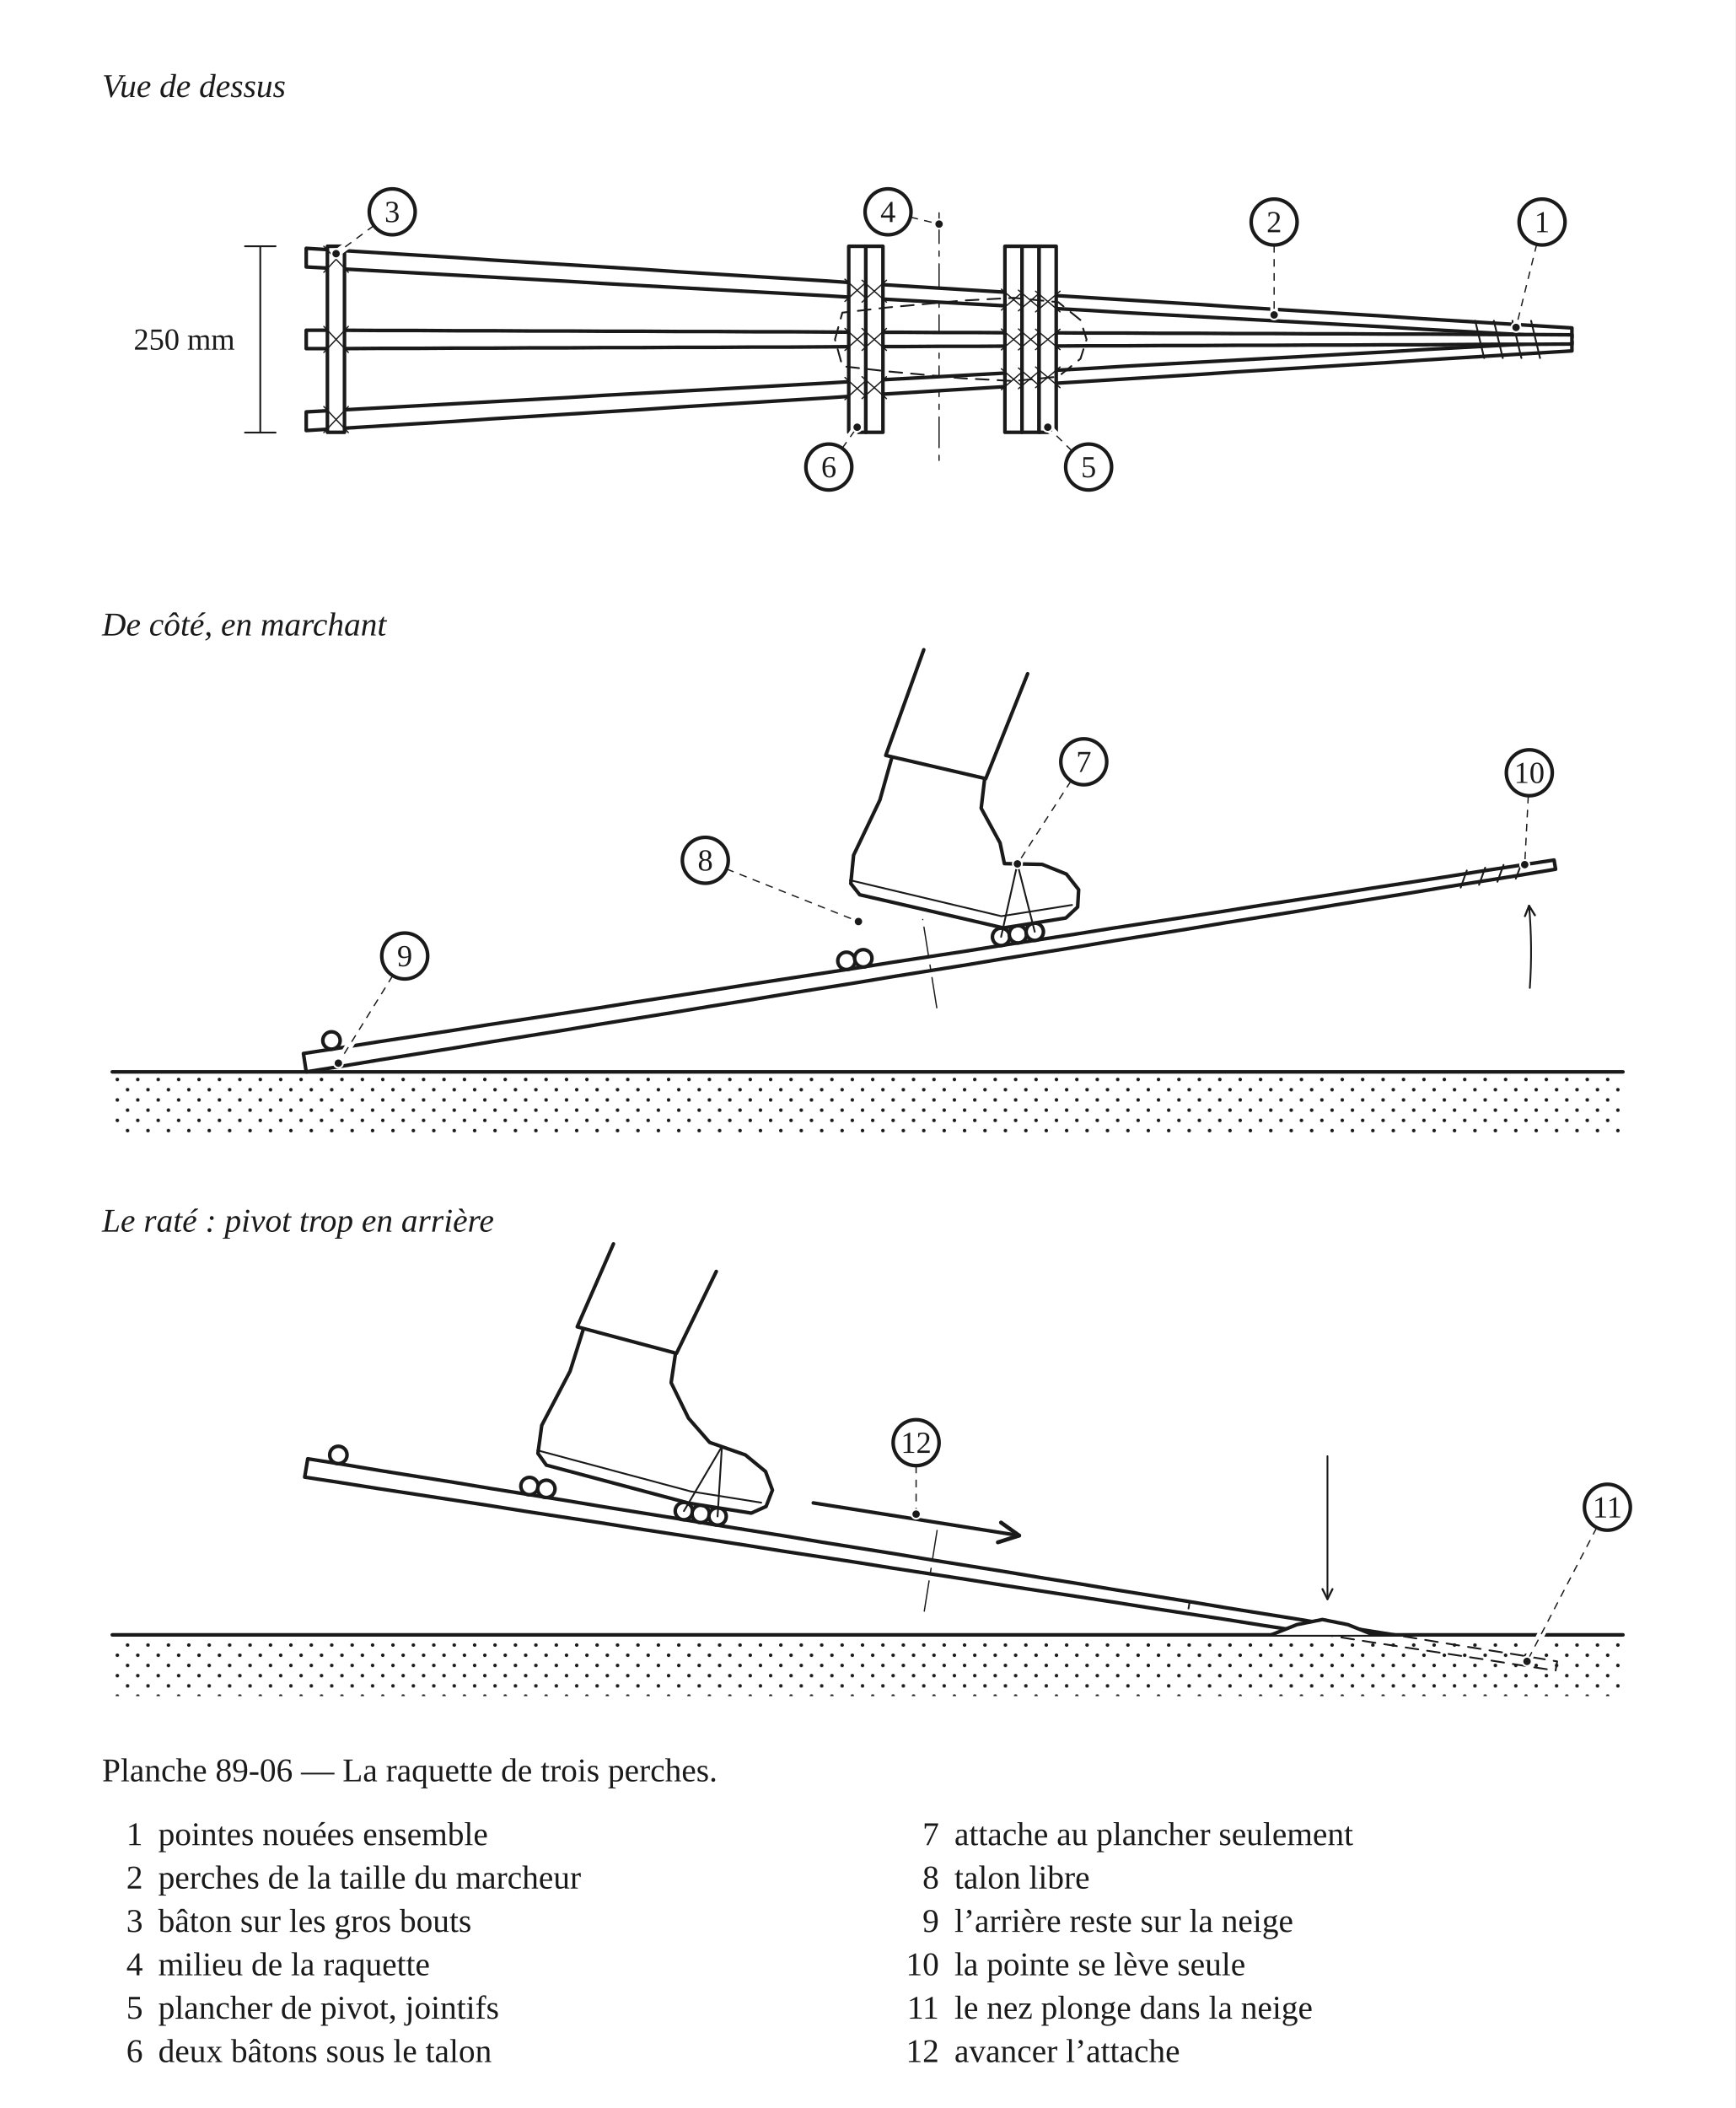
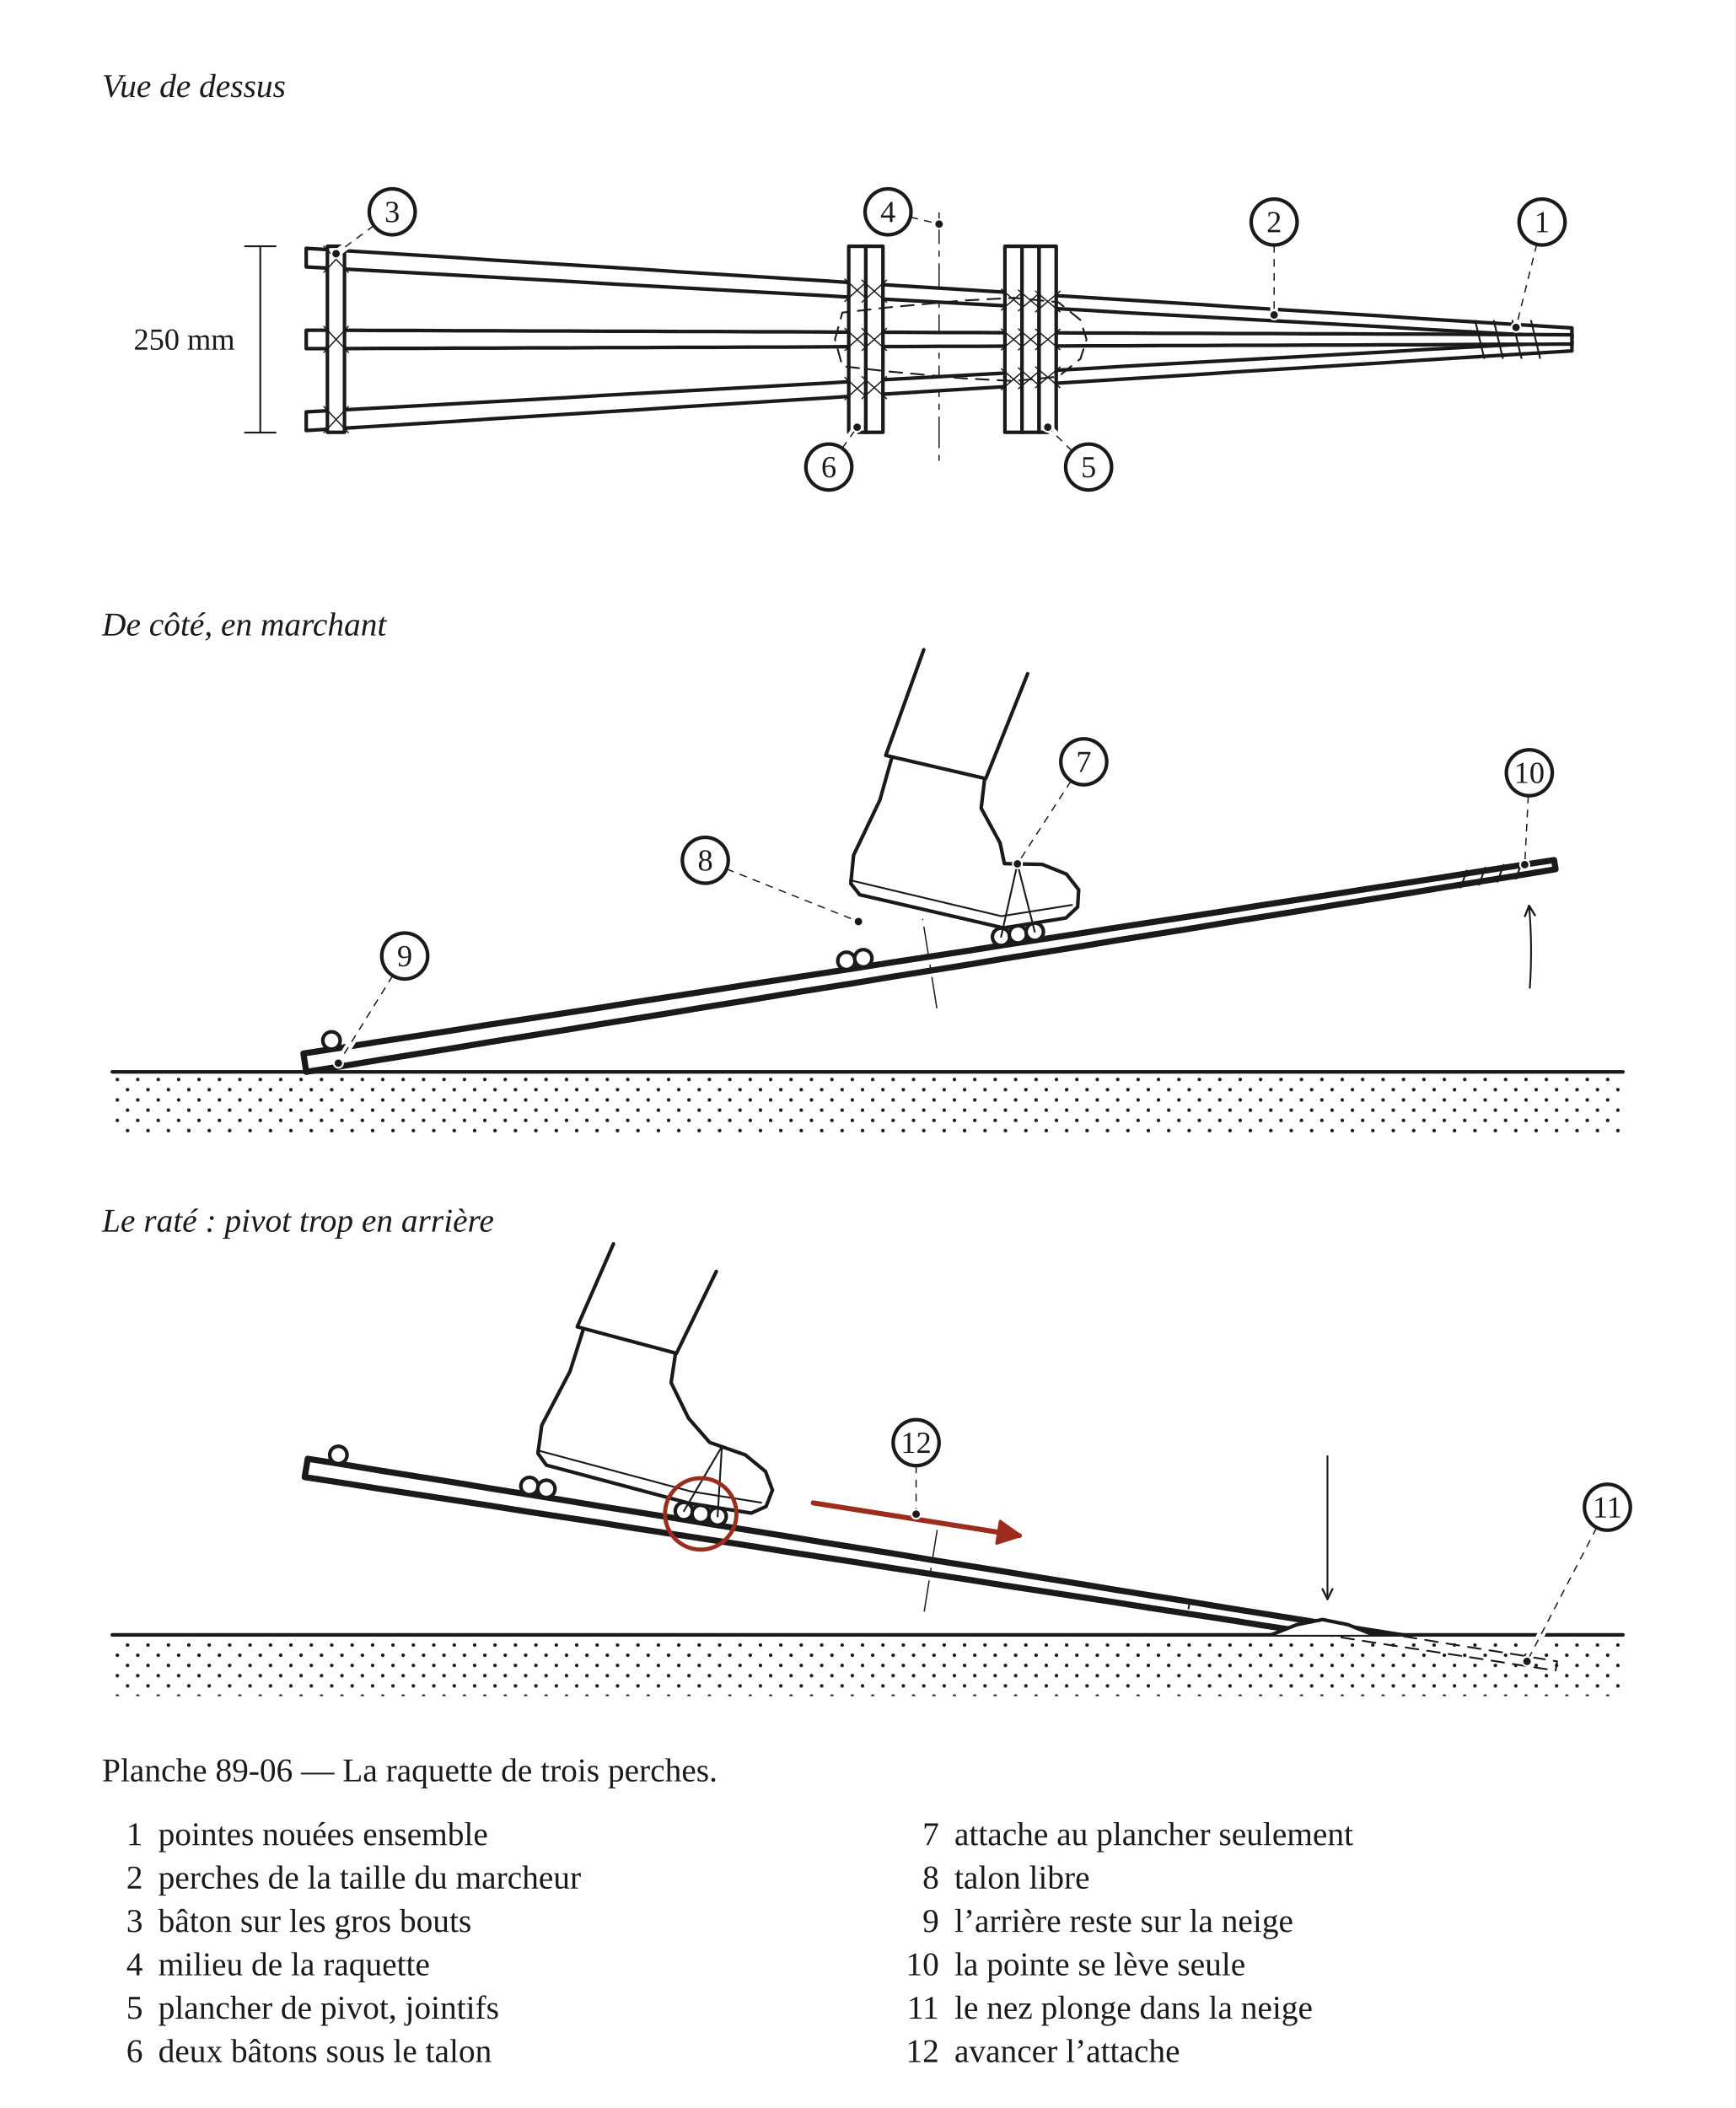
<svg xmlns="http://www.w3.org/2000/svg" width="680" height="826" viewBox="0 0 680 826" role="img">
  <defs>
    <pattern id="h-neige" width="8" height="8" patternUnits="userSpaceOnUse">
      <circle cx="2" cy="2" r="0.7" fill="#1A1A1A" stroke="none" />
      <circle cx="6" cy="6" r="0.7" fill="#1A1A1A" stroke="none" />
    </pattern>
    <marker id="fl" viewBox="0 0 10 10" refX="9" refY="5" markerWidth="7" markerHeight="7" orient="auto-start-reverse">
      <path d="M1 1 L9 5 L1 9" fill="none" stroke="#1A1A1A" stroke-width="1.6" stroke-linecap="round" stroke-linejoin="round" />
+     </marker>
+     <marker id="fl-r" viewBox="0 0 10 10" refX="8.5" refY="5" markerWidth="5.5" markerHeight="5.5" orient="auto-start-reverse">
+       <path d="M1 1 L9 5 L1 9 Z" fill="#9B2C1E" stroke="#9B2C1E" stroke-width="1" stroke-linejoin="round" />
    </marker>
  </defs>
  <rect x="0" y="0" width="680" height="826" fill="#FFFFFF" />
  <text x="40" y="38" font-family="Georgia, 'Times New Roman', serif" font-size="13" font-style="italic" fill="#1A1A1A">Vue de dessus</text>
  <g transform="translate(40 46)" data-vue="plan">
    <line x1="328" y1="37.4" x2="328" y2="136.6" fill="none" stroke="#1A1A1A" stroke-width="0.5" stroke-linejoin="round" stroke-linecap="round" stroke-dasharray="12 3 2 3" />
    <path d="M80 51.3 L94.6 52.2 L109.2 53.1 L123.8 54 L138.4 54.9 L152.9 55.9 L167.5 56.8 L182.1 57.7 L196.7 58.6 L211.3 59.5 L225.9 60.5 L240.5 61.4 L255.1 62.3 L269.6 63.2 L284.2 64.1 L298.8 65.1 L313.4 66 L328 66.9 L342.6 67.8 L357.2 68.7 L371.8 69.7 L386.4 70.6 L400.9 71.5 L415.5 72.4 L430.1 73.3 L444.7 74.3 L459.3 75.2 L473.9 76.1 L488.5 77 L503.1 77.9 L517.6 78.9 L532.2 79.8 L546.8 80.7 L561.4 81.6 L576 82.5 L576 86.2 L561.4 85.4 L546.8 84.6 L532.2 83.8 L517.6 83 L503.1 82.1 L488.5 81.3 L473.9 80.5 L459.3 79.7 L444.7 78.9 L430.1 78.1 L415.5 77.3 L400.9 76.5 L386.4 75.6 L371.8 74.8 L357.2 74 L342.6 73.2 L328 72.4 L313.4 71.6 L298.8 70.8 L284.2 69.9 L269.6 69.1 L255.1 68.3 L240.5 67.5 L225.9 66.7 L211.3 65.9 L196.7 65.1 L182.1 64.2 L167.5 63.4 L152.9 62.6 L138.4 61.8 L123.8 61 L109.2 60.2 L94.6 59.4 L80 58.6 Z" fill="#FFFFFF" stroke="none" />
    <path d="M80 51.3 L94.6 52.2 L109.2 53.1 L123.8 54 L138.4 54.9 L152.9 55.9 L167.5 56.8 L182.1 57.7 L196.7 58.6 L211.3 59.5 L225.9 60.5 L240.5 61.4 L255.1 62.3 L269.6 63.2 L284.2 64.1 L298.8 65.1 L313.4 66 L328 66.9 L342.6 67.8 L357.2 68.7 L371.8 69.7 L386.4 70.6 L400.9 71.5 L415.5 72.4 L430.1 73.3 L444.7 74.3 L459.3 75.2 L473.9 76.1 L488.5 77 L503.1 77.9 L517.6 78.9 L532.2 79.8 L546.8 80.7 L561.4 81.6 L576 82.5 L576 86.2 L561.4 85.4 L546.8 84.6 L532.2 83.8 L517.6 83 L503.1 82.1 L488.5 81.3 L473.9 80.5 L459.3 79.7 L444.7 78.9 L430.1 78.1 L415.5 77.3 L400.9 76.5 L386.4 75.6 L371.8 74.8 L357.2 74 L342.6 73.2 L328 72.4 L313.4 71.6 L298.8 70.8 L284.2 69.9 L269.6 69.1 L255.1 68.3 L240.5 67.5 L225.9 66.7 L211.3 65.9 L196.7 65.1 L182.1 64.2 L167.5 63.4 L152.9 62.6 L138.4 61.8 L123.8 61 L109.2 60.2 L94.6 59.4 L80 58.6 Z" fill="none" stroke="#1A1A1A" stroke-width="1.4" stroke-linejoin="round" stroke-linecap="round" />
    <path d="M80 115.4 L94.6 114.6 L109.2 113.8 L123.8 113 L138.4 112.2 L152.9 111.4 L167.5 110.6 L182.1 109.8 L196.7 108.9 L211.3 108.1 L225.9 107.3 L240.5 106.5 L255.1 105.7 L269.6 104.9 L284.2 104.1 L298.8 103.2 L313.4 102.4 L328 101.6 L342.6 100.8 L357.2 100 L371.8 99.2 L386.4 98.4 L400.9 97.5 L415.5 96.7 L430.1 95.9 L444.7 95.1 L459.3 94.3 L473.9 93.5 L488.5 92.7 L503.1 91.9 L517.6 91 L532.2 90.2 L546.8 89.4 L561.4 88.6 L576 87.8 L576 91.5 L561.4 92.4 L546.8 93.3 L532.2 94.2 L517.6 95.1 L503.1 96.1 L488.5 97 L473.9 97.9 L459.3 98.8 L444.7 99.7 L430.1 100.7 L415.5 101.6 L400.9 102.5 L386.4 103.4 L371.8 104.3 L357.2 105.3 L342.6 106.2 L328 107.1 L313.4 108 L298.8 108.9 L284.2 109.9 L269.6 110.8 L255.1 111.7 L240.5 112.6 L225.9 113.5 L211.3 114.5 L196.7 115.4 L182.1 116.3 L167.5 117.2 L152.9 118.1 L138.4 119.1 L123.8 120 L109.2 120.9 L94.6 121.8 L80 122.7 Z" fill="#FFFFFF" stroke="none" />
    <path d="M80 115.4 L94.6 114.6 L109.2 113.8 L123.8 113 L138.4 112.2 L152.9 111.4 L167.5 110.6 L182.1 109.8 L196.7 108.9 L211.3 108.1 L225.9 107.3 L240.5 106.5 L255.1 105.7 L269.6 104.9 L284.2 104.1 L298.8 103.2 L313.4 102.4 L328 101.6 L342.6 100.8 L357.2 100 L371.8 99.2 L386.4 98.4 L400.9 97.5 L415.5 96.7 L430.1 95.9 L444.7 95.1 L459.3 94.3 L473.9 93.5 L488.5 92.7 L503.1 91.9 L517.6 91 L532.2 90.2 L546.8 89.4 L561.4 88.6 L576 87.8 L576 91.5 L561.4 92.4 L546.8 93.3 L532.2 94.2 L517.6 95.1 L503.1 96.1 L488.5 97 L473.9 97.9 L459.3 98.8 L444.7 99.7 L430.1 100.7 L415.5 101.6 L400.9 102.5 L386.4 103.4 L371.8 104.3 L357.2 105.3 L342.6 106.2 L328 107.1 L313.4 108 L298.8 108.9 L284.2 109.9 L269.6 110.8 L255.1 111.7 L240.5 112.6 L225.9 113.5 L211.3 114.5 L196.7 115.4 L182.1 116.3 L167.5 117.2 L152.9 118.1 L138.4 119.1 L123.8 120 L109.2 120.9 L94.6 121.8 L80 122.7 Z" fill="none" stroke="#1A1A1A" stroke-width="1.4" stroke-linejoin="round" stroke-linecap="round" />
    <path d="M80 83.4 L94.6 83.4 L109.2 83.5 L123.8 83.5 L138.4 83.6 L152.9 83.6 L167.5 83.7 L182.1 83.7 L196.7 83.8 L211.3 83.8 L225.9 83.9 L240.5 83.9 L255.1 84 L269.6 84 L284.2 84.1 L298.8 84.2 L313.4 84.2 L328 84.3 L342.6 84.3 L357.2 84.4 L371.8 84.4 L386.4 84.5 L400.9 84.5 L415.5 84.6 L430.1 84.6 L444.7 84.7 L459.3 84.7 L473.9 84.8 L488.5 84.8 L503.1 84.9 L517.6 84.9 L532.2 85 L546.8 85.1 L561.4 85.1 L576 85.2 L576 88.8 L561.4 88.9 L546.8 88.9 L532.2 89 L517.6 89.1 L503.1 89.1 L488.5 89.2 L473.9 89.2 L459.3 89.3 L444.7 89.3 L430.1 89.4 L415.5 89.4 L400.9 89.5 L386.4 89.5 L371.8 89.6 L357.2 89.6 L342.6 89.7 L328 89.7 L313.4 89.8 L298.8 89.8 L284.2 89.9 L269.6 90 L255.1 90 L240.5 90.1 L225.9 90.1 L211.3 90.2 L196.7 90.2 L182.1 90.3 L167.5 90.3 L152.9 90.4 L138.4 90.4 L123.8 90.5 L109.2 90.5 L94.6 90.6 L80 90.6 Z" fill="#FFFFFF" stroke="none" />
    <path d="M80 83.4 L94.6 83.4 L109.2 83.5 L123.8 83.5 L138.4 83.6 L152.9 83.6 L167.5 83.7 L182.1 83.7 L196.7 83.8 L211.3 83.8 L225.9 83.9 L240.5 83.9 L255.1 84 L269.6 84 L284.2 84.1 L298.8 84.2 L313.4 84.2 L328 84.3 L342.6 84.3 L357.2 84.4 L371.8 84.4 L386.4 84.5 L400.9 84.5 L415.5 84.6 L430.1 84.6 L444.7 84.7 L459.3 84.7 L473.9 84.8 L488.5 84.8 L503.1 84.9 L517.6 84.9 L532.2 85 L546.8 85.1 L561.4 85.1 L576 85.2 L576 88.8 L561.4 88.9 L546.8 88.9 L532.2 89 L517.6 89.1 L503.1 89.1 L488.5 89.2 L473.9 89.2 L459.3 89.3 L444.7 89.3 L430.1 89.4 L415.5 89.4 L400.9 89.5 L386.4 89.5 L371.8 89.6 L357.2 89.6 L342.6 89.7 L328 89.7 L313.4 89.8 L298.8 89.8 L284.2 89.9 L269.6 90 L255.1 90 L240.5 90.1 L225.9 90.1 L211.3 90.2 L196.7 90.2 L182.1 90.3 L167.5 90.3 L152.9 90.4 L138.4 90.4 L123.8 90.5 L109.2 90.5 L94.6 90.6 L80 90.6 Z" fill="none" stroke="#1A1A1A" stroke-width="1.4" stroke-linejoin="round" stroke-linecap="round" />
    <line x1="538.1" y1="79.7" x2="541.6" y2="94.3" fill="none" stroke="#1A1A1A" stroke-width="0.7" stroke-linejoin="round" stroke-linecap="round" />
    <line x1="545.4" y1="79.7" x2="548.9" y2="94.3" fill="none" stroke="#1A1A1A" stroke-width="0.7" stroke-linejoin="round" stroke-linecap="round" />
    <line x1="552.7" y1="79.7" x2="556.2" y2="94.3" fill="none" stroke="#1A1A1A" stroke-width="0.7" stroke-linejoin="round" stroke-linecap="round" />
    <line x1="560" y1="79.7" x2="563.5" y2="94.3" fill="none" stroke="#1A1A1A" stroke-width="0.7" stroke-linejoin="round" stroke-linecap="round" />
    <rect x="88.3" y="50.5" width="6.7" height="72.9" fill="#FFFFFF" stroke="none" />
    <rect x="88.3" y="50.5" width="6.7" height="72.9" fill="none" stroke="#1A1A1A" stroke-width="1.4" stroke-linejoin="round" stroke-linecap="round" />
    <path d="M86.9 50.5 L96.5 60.7" fill="none" stroke="#1A1A1A" stroke-width="0.5" stroke-linejoin="round" stroke-linecap="round" />
    <path d="M96.5 50.5 L86.9 60.7" fill="none" stroke="#1A1A1A" stroke-width="0.5" stroke-linejoin="round" stroke-linecap="round" />
    <path d="M86.9 81.9 L96.5 92.1" fill="none" stroke="#1A1A1A" stroke-width="0.5" stroke-linejoin="round" stroke-linecap="round" />
    <path d="M96.5 81.9 L86.9 92.1" fill="none" stroke="#1A1A1A" stroke-width="0.5" stroke-linejoin="round" stroke-linecap="round" />
    <path d="M86.9 113.3 L96.5 123.5" fill="none" stroke="#1A1A1A" stroke-width="0.5" stroke-linejoin="round" stroke-linecap="round" />
    <path d="M96.5 113.3 L86.9 123.5" fill="none" stroke="#1A1A1A" stroke-width="0.5" stroke-linejoin="round" stroke-linecap="round" />
    <rect x="292.6" y="50.5" width="6.7" height="72.9" fill="#FFFFFF" stroke="none" />
    <rect x="292.6" y="50.5" width="6.7" height="72.9" fill="none" stroke="#1A1A1A" stroke-width="1.4" stroke-linejoin="round" stroke-linecap="round" />
    <path d="M291.1 63.4 L300.7 72.1" fill="none" stroke="#1A1A1A" stroke-width="0.5" stroke-linejoin="round" stroke-linecap="round" />
    <path d="M300.7 63.4 L291.1 72.1" fill="none" stroke="#1A1A1A" stroke-width="0.5" stroke-linejoin="round" stroke-linecap="round" />
    <path d="M291.1 82.7 L300.7 91.3" fill="none" stroke="#1A1A1A" stroke-width="0.5" stroke-linejoin="round" stroke-linecap="round" />
    <path d="M300.7 82.7 L291.1 91.3" fill="none" stroke="#1A1A1A" stroke-width="0.5" stroke-linejoin="round" stroke-linecap="round" />
    <path d="M291.1 101.9 L300.7 110.6" fill="none" stroke="#1A1A1A" stroke-width="0.5" stroke-linejoin="round" stroke-linecap="round" />
    <path d="M300.7 101.9 L291.1 110.6" fill="none" stroke="#1A1A1A" stroke-width="0.5" stroke-linejoin="round" stroke-linecap="round" />
    <rect x="299.3" y="50.5" width="6.7" height="72.9" fill="#FFFFFF" stroke="none" />
    <rect x="299.3" y="50.5" width="6.7" height="72.9" fill="none" stroke="#1A1A1A" stroke-width="1.4" stroke-linejoin="round" stroke-linecap="round" />
    <path d="M297.8 63.8 L307.4 72.4" fill="none" stroke="#1A1A1A" stroke-width="0.5" stroke-linejoin="round" stroke-linecap="round" />
    <path d="M307.4 63.8 L297.8 72.4" fill="none" stroke="#1A1A1A" stroke-width="0.5" stroke-linejoin="round" stroke-linecap="round" />
    <path d="M297.8 82.7 L307.4 91.3" fill="none" stroke="#1A1A1A" stroke-width="0.5" stroke-linejoin="round" stroke-linecap="round" />
    <path d="M307.4 82.7 L297.8 91.3" fill="none" stroke="#1A1A1A" stroke-width="0.5" stroke-linejoin="round" stroke-linecap="round" />
    <path d="M297.8 101.6 L307.4 110.2" fill="none" stroke="#1A1A1A" stroke-width="0.5" stroke-linejoin="round" stroke-linecap="round" />
    <path d="M307.4 101.6 L297.8 110.2" fill="none" stroke="#1A1A1A" stroke-width="0.5" stroke-linejoin="round" stroke-linecap="round" />
    <rect x="353.8" y="50.5" width="6.7" height="72.9" fill="#FFFFFF" stroke="none" />
    <rect x="353.8" y="50.5" width="6.7" height="72.9" fill="none" stroke="#1A1A1A" stroke-width="1.4" stroke-linejoin="round" stroke-linecap="round" />
    <path d="M352.4 67.3 L362 75.5" fill="none" stroke="#1A1A1A" stroke-width="0.5" stroke-linejoin="round" stroke-linecap="round" />
    <path d="M362 67.3 L352.4 75.5" fill="none" stroke="#1A1A1A" stroke-width="0.5" stroke-linejoin="round" stroke-linecap="round" />
    <path d="M352.4 82.9 L362 91.1" fill="none" stroke="#1A1A1A" stroke-width="0.5" stroke-linejoin="round" stroke-linecap="round" />
    <path d="M362 82.9 L352.4 91.1" fill="none" stroke="#1A1A1A" stroke-width="0.5" stroke-linejoin="round" stroke-linecap="round" />
    <path d="M352.4 98.5 L362 106.7" fill="none" stroke="#1A1A1A" stroke-width="0.5" stroke-linejoin="round" stroke-linecap="round" />
    <path d="M362 98.5 L352.4 106.7" fill="none" stroke="#1A1A1A" stroke-width="0.5" stroke-linejoin="round" stroke-linecap="round" />
    <rect x="360.5" y="50.5" width="6.7" height="72.9" fill="#FFFFFF" stroke="none" />
    <rect x="360.5" y="50.5" width="6.7" height="72.9" fill="none" stroke="#1A1A1A" stroke-width="1.4" stroke-linejoin="round" stroke-linecap="round" />
    <path d="M359.1 67.7 L368.7 75.8" fill="none" stroke="#1A1A1A" stroke-width="0.5" stroke-linejoin="round" stroke-linecap="round" />
    <path d="M368.7 67.7 L359.1 75.8" fill="none" stroke="#1A1A1A" stroke-width="0.5" stroke-linejoin="round" stroke-linecap="round" />
    <path d="M359.1 82.9 L368.7 91.1" fill="none" stroke="#1A1A1A" stroke-width="0.5" stroke-linejoin="round" stroke-linecap="round" />
    <path d="M368.7 82.9 L359.1 91.1" fill="none" stroke="#1A1A1A" stroke-width="0.5" stroke-linejoin="round" stroke-linecap="round" />
    <path d="M359.1 98.2 L368.7 106.3" fill="none" stroke="#1A1A1A" stroke-width="0.5" stroke-linejoin="round" stroke-linecap="round" />
    <path d="M368.7 98.2 L359.1 106.3" fill="none" stroke="#1A1A1A" stroke-width="0.5" stroke-linejoin="round" stroke-linecap="round" />
    <rect x="367.2" y="50.5" width="6.7" height="72.9" fill="#FFFFFF" stroke="none" />
    <rect x="367.2" y="50.5" width="6.7" height="72.9" fill="none" stroke="#1A1A1A" stroke-width="1.4" stroke-linejoin="round" stroke-linecap="round" />
    <path d="M365.8 68.1 L375.4 76.2" fill="none" stroke="#1A1A1A" stroke-width="0.5" stroke-linejoin="round" stroke-linecap="round" />
    <path d="M375.4 68.1 L365.8 76.2" fill="none" stroke="#1A1A1A" stroke-width="0.5" stroke-linejoin="round" stroke-linecap="round" />
    <path d="M365.8 83 L375.4 91" fill="none" stroke="#1A1A1A" stroke-width="0.5" stroke-linejoin="round" stroke-linecap="round" />
    <path d="M375.4 83 L365.8 91" fill="none" stroke="#1A1A1A" stroke-width="0.5" stroke-linejoin="round" stroke-linecap="round" />
    <path d="M365.8 97.8 L375.4 105.9" fill="none" stroke="#1A1A1A" stroke-width="0.5" stroke-linejoin="round" stroke-linecap="round" />
    <path d="M375.4 97.8 L365.8 105.9" fill="none" stroke="#1A1A1A" stroke-width="0.5" stroke-linejoin="round" stroke-linecap="round" />
    <path d="M287.2 87 L290.1 76.5 L307.6 74.5 L336.8 71.8 L357.2 70.7 L374.7 72.4 L383.4 79.4 L385.8 87 L383.4 94.6 L374.7 101.6 L357.2 103.3 L336.8 102.2 L307.6 99.5 L290.1 97.5 Z" fill="none" stroke="#1A1A1A" stroke-width="0.7" stroke-linejoin="round" stroke-linecap="round" stroke-dasharray="5 3.5" />
    <line x1="62" y1="50.5" x2="62" y2="123.5" fill="none" stroke="#1A1A1A" stroke-width="0.7" stroke-linejoin="round" stroke-linecap="round" />
    <line x1="56" y1="50.5" x2="68" y2="50.5" fill="none" stroke="#1A1A1A" stroke-width="0.7" stroke-linejoin="round" stroke-linecap="round" />
    <line x1="56" y1="123.5" x2="68" y2="123.5" fill="none" stroke="#1A1A1A" stroke-width="0.7" stroke-linejoin="round" stroke-linecap="round" />
    <text x="32.2" y="91" text-anchor="middle" font-family="Georgia, 'Times New Roman', serif" font-size="12" fill="#1A1A1A" stroke="#FFFFFF" stroke-width="3" stroke-linejoin="round" paint-order="stroke">250 mm</text>
  </g>
  <text x="40" y="249" font-family="Georgia, 'Times New Roman', serif" font-size="13" font-style="italic" fill="#1A1A1A">De côté, en marchant</text>
  <g transform="translate(40 257)" data-vue="pas">
    <rect x="4" y="163" width="592" height="24" fill="url(#h-neige)" stroke="none" />
    <line x1="4" y1="163" x2="596" y2="163" fill="none" stroke="#1A1A1A" stroke-width="1.4" stroke-linejoin="round" stroke-linecap="round" />
    <path d="M78.9 155.8 L93.3 153.6 L107.7 151.3 L122.1 149.1 L136.5 146.9 L150.9 144.6 L165.4 142.4 L179.8 140.2 L194.2 138 L208.6 135.7 L223 133.5 L237.4 131.3 L251.9 129 L266.3 126.8 L280.7 124.6 L295.1 122.4 L309.5 120.1 L323.9 117.9 L338.4 115.7 L352.8 113.4 L367.2 111.2 L381.6 109 L396 106.7 L410.4 104.5 L424.9 102.3 L439.3 100.1 L453.7 97.8 L468.1 95.6 L482.5 93.4 L497 91.1 L511.4 88.9 L525.8 86.7 L540.2 84.4 L554.6 82.2 L569 80 L569.6 83.6 L555.2 86 L540.8 88.3 L526.4 90.6 L512 93 L497.6 95.3 L483.2 97.6 L468.8 100 L454.4 102.3 L440 104.6 L425.6 107 L411.2 109.3 L396.8 111.6 L382.4 114 L368 116.3 L353.6 118.6 L339.2 121 L324.8 123.3 L310.4 125.6 L296 128 L281.6 130.3 L267.2 132.6 L252.8 135 L238.4 137.3 L224 139.7 L209.6 142 L195.2 144.3 L180.8 146.7 L166.4 149 L152 151.3 L137.6 153.7 L123.2 156 L108.8 158.3 L94.4 160.7 L80 163 Z" fill="#FFFFFF" stroke="none" />
-     <path d="M78.9 155.8 L93.3 153.6 L107.7 151.3 L122.1 149.1 L136.5 146.9 L150.9 144.6 L165.4 142.4 L179.8 140.2 L194.2 138 L208.6 135.7 L223 133.5 L237.4 131.3 L251.9 129 L266.3 126.8 L280.7 124.6 L295.1 122.4 L309.5 120.1 L323.9 117.9 L338.4 115.7 L352.8 113.4 L367.2 111.2 L381.6 109 L396 106.7 L410.4 104.5 L424.9 102.3 L439.3 100.1 L453.7 97.8 L468.1 95.6 L482.5 93.4 L497 91.1 L511.4 88.9 L525.8 86.7 L540.2 84.4 L554.6 82.2 L569 80 L569.6 83.6 L555.2 86 L540.8 88.3 L526.4 90.6 L512 93 L497.6 95.3 L483.2 97.6 L468.8 100 L454.4 102.3 L440 104.6 L425.6 107 L411.2 109.3 L396.8 111.6 L382.4 114 L368 116.3 L353.6 118.6 L339.2 121 L324.8 123.3 L310.4 125.6 L296 128 L281.6 130.3 L267.2 132.6 L252.8 135 L238.4 137.3 L224 139.7 L209.6 142 L195.2 144.3 L180.8 146.7 L166.4 149 L152 151.3 L137.6 153.7 L123.2 156 L108.8 158.3 L94.4 160.7 L80 163 Z" fill="none" stroke="#1A1A1A" stroke-width="1.4" stroke-linejoin="round" stroke-linecap="round" />
+     <path d="M78.9 155.8 L93.3 153.6 L107.7 151.3 L122.1 149.1 L136.5 146.9 L150.9 144.6 L165.4 142.4 L179.8 140.2 L194.2 138 L208.6 135.7 L223 133.5 L237.4 131.3 L251.9 129 L266.3 126.8 L280.7 124.6 L295.1 122.4 L309.5 120.1 L323.9 117.9 L338.4 115.7 L352.8 113.4 L367.2 111.2 L381.6 109 L396 106.7 L410.4 104.5 L424.9 102.3 L439.3 100.1 L453.7 97.8 L468.1 95.6 L482.5 93.4 L497 91.1 L511.4 88.9 L525.8 86.7 L540.2 84.4 L554.6 82.2 L569 80 L569.6 83.6 L555.2 86 L540.8 88.3 L526.4 90.6 L512 93 L497.6 95.3 L483.2 97.6 L468.8 100 L454.4 102.3 L440 104.6 L425.6 107 L411.2 109.3 L396.8 111.6 L382.4 114 L368 116.3 L353.6 118.6 L339.2 121 L324.8 123.3 L310.4 125.6 L296 128 L281.6 130.3 L267.2 132.6 L252.8 135 L238.4 137.3 L224 139.7 L209.6 142 L195.2 144.3 L180.8 146.7 L166.4 149 L152 151.3 L137.6 153.7 L123.2 156 L108.8 158.3 L94.4 160.7 L80 163 Z" fill="none" stroke="#1A1A1A" stroke-width="2.4" stroke-linejoin="round" stroke-linecap="round" />
    <path d="M532.4 90.8 L534.8 84.1" fill="none" stroke="#1A1A1A" stroke-width="0.7" stroke-linejoin="round" stroke-linecap="round" />
    <path d="M539.6 89.7 L542 83" fill="none" stroke="#1A1A1A" stroke-width="0.7" stroke-linejoin="round" stroke-linecap="round" />
    <path d="M546.8 88.5 L549.2 81.9" fill="none" stroke="#1A1A1A" stroke-width="0.7" stroke-linejoin="round" stroke-linecap="round" />
    <path d="M554 87.3 L556.5 80.7" fill="none" stroke="#1A1A1A" stroke-width="0.7" stroke-linejoin="round" stroke-linecap="round" />
    <circle cx="89.9" cy="150.7" r="3.4" fill="#FFFFFF" stroke="none" />
    <circle cx="89.9" cy="150.7" r="3.4" fill="none" stroke="#1A1A1A" stroke-width="1.4" stroke-linejoin="round" stroke-linecap="round" />
    <circle cx="291.7" cy="119.5" r="3.4" fill="#FFFFFF" stroke="none" />
    <circle cx="291.7" cy="119.5" r="3.4" fill="none" stroke="#1A1A1A" stroke-width="1.4" stroke-linejoin="round" stroke-linecap="round" />
    <circle cx="298.3" cy="118.5" r="3.4" fill="#FFFFFF" stroke="none" />
    <circle cx="298.3" cy="118.5" r="3.4" fill="none" stroke="#1A1A1A" stroke-width="1.4" stroke-linejoin="round" stroke-linecap="round" />
    <circle cx="352.3" cy="110.1" r="3.4" fill="#FFFFFF" stroke="none" />
    <circle cx="352.3" cy="110.1" r="3.4" fill="none" stroke="#1A1A1A" stroke-width="1.4" stroke-linejoin="round" stroke-linecap="round" />
    <circle cx="358.9" cy="109.1" r="3.4" fill="#FFFFFF" stroke="none" />
    <circle cx="358.9" cy="109.1" r="3.4" fill="none" stroke="#1A1A1A" stroke-width="1.4" stroke-linejoin="round" stroke-linecap="round" />
    <circle cx="365.5" cy="108.1" r="3.4" fill="#FFFFFF" stroke="none" />
    <circle cx="365.5" cy="108.1" r="3.4" fill="none" stroke="#1A1A1A" stroke-width="1.4" stroke-linejoin="round" stroke-linecap="round" />
    <path d="M353.2 106.6 L377.7 102.7 L382.3 98.4 L382.7 91.6 L377.9 85.5 L368.4 81.7 L353.6 81.4 L351.9 73.3 L344.5 59.7 L347.6 33.4 L313.5 25.6 L304.8 56.5 L294.5 78.1 L293.4 89.2 L296.9 93.6 L324.7 100 Z" fill="#FFFFFF" stroke="none" />
    <path d="M353.2 106.6 L377.7 102.7 L382.3 98.4 L382.7 91.6 L377.9 85.5 L368.4 81.7 L353.6 81.4 L351.9 73.3 L344.5 59.7 L347.6 33.4 L313.5 25.6 L304.8 56.5 L294.5 78.1 L293.4 89.2 L296.9 93.6 L324.7 100 Z" fill="none" stroke="#1A1A1A" stroke-width="1.4" stroke-linejoin="round" stroke-linecap="round" />
    <path d="M380.1 97.6 L352.4 102 L293.1 87.9" fill="none" stroke="#1A1A1A" stroke-width="0.7" stroke-linejoin="round" stroke-linecap="round" />
    <path d="M346.3 48.1 L362.7 7 L322 -2.4 L307.1 39 Z" fill="#FFFFFF" stroke="none" />
    <path d="M362.7 7 L346.3 48.1 L307.1 39 L322 -2.4" fill="none" stroke="#1A1A1A" stroke-width="1.4" stroke-linejoin="round" stroke-linecap="round" />
    <path d="M352.3 110.1 L358.7 81.5 L365.5 108.1" fill="none" stroke="#1A1A1A" stroke-width="0.7" stroke-linejoin="round" stroke-linecap="round" />
    <line x1="327.1" y1="137.9" x2="321.6" y2="103.3" fill="none" stroke="#1A1A1A" stroke-width="0.5" stroke-linejoin="round" stroke-linecap="round" stroke-dasharray="12 3 2 3" />
    <path d="M559.5 130.1 A205.4 205.4 0 0 0 559.2 97.9" fill="none" stroke="#1A1A1A" stroke-width="0.7" stroke-linejoin="round" stroke-linecap="round" marker-end="url(#fl)" />
  </g>
  <text x="40" y="482.6" font-family="Georgia, 'Times New Roman', serif" font-size="13" font-style="italic" fill="#1A1A1A">Le raté : pivot trop en arrière</text>
  <g transform="translate(40 490.6)" data-vue="rate">
    <path d="M80.6 81 L95 83.3 L109.4 85.7 L123.8 88 L138.2 90.3 L152.6 92.7 L167 95 L181.4 97.3 L195.8 99.7 L210.2 102 L224.6 104.3 L239 106.7 L253.4 109 L267.8 111.3 L282.2 113.7 L296.6 116 L311 118.3 L325.4 120.7 L339.8 123 L354.2 125.3 L368.6 127.7 L383 130 L397.4 132.4 L411.8 134.7 L426.2 137 L440.6 139.4 L455 141.7 L469.4 144 L483.8 146.4 L498.2 148.7 L512.6 151 L527 153.4 L541.4 155.7 L555.8 158 L570.2 160.4 L569.6 164 L555.2 161.8 L540.8 159.5 L526.4 157.3 L511.9 155.1 L497.5 152.9 L483.1 150.6 L468.7 148.4 L454.3 146.2 L439.9 143.9 L425.4 141.7 L411 139.5 L396.6 137.2 L382.2 135 L367.8 132.8 L353.4 130.6 L338.9 128.3 L324.5 126.1 L310.1 123.9 L295.7 121.6 L281.3 119.4 L266.8 117.2 L252.4 114.9 L238 112.7 L223.6 110.5 L209.2 108.3 L194.8 106 L180.3 103.8 L165.9 101.6 L151.5 99.3 L137.1 97.1 L122.7 94.9 L108.3 92.7 L93.8 90.4 L79.4 88.2 Z" fill="#FFFFFF" stroke="none" />
-     <path d="M80.6 81 L95 83.3 L109.4 85.7 L123.8 88 L138.2 90.3 L152.6 92.7 L167 95 L181.4 97.3 L195.8 99.7 L210.2 102 L224.6 104.3 L239 106.7 L253.4 109 L267.8 111.3 L282.2 113.7 L296.6 116 L311 118.3 L325.4 120.7 L339.8 123 L354.2 125.3 L368.6 127.7 L383 130 L397.4 132.4 L411.8 134.7 L426.2 137 L440.6 139.4 L455 141.7 L469.4 144 L483.8 146.4 L498.2 148.7 L512.6 151 L527 153.4 L541.4 155.7 L555.8 158 L570.2 160.4 L569.6 164 L555.2 161.8 L540.8 159.5 L526.4 157.3 L511.9 155.1 L497.5 152.9 L483.1 150.6 L468.7 148.4 L454.3 146.2 L439.9 143.9 L425.4 141.7 L411 139.5 L396.6 137.2 L382.2 135 L367.8 132.8 L353.4 130.6 L338.9 128.3 L324.5 126.1 L310.1 123.9 L295.7 121.6 L281.3 119.4 L266.8 117.2 L252.4 114.9 L238 112.7 L223.6 110.5 L209.2 108.3 L194.8 106 L180.3 103.8 L165.9 101.6 L151.5 99.3 L137.1 97.1 L122.7 94.9 L108.3 92.7 L93.8 90.4 L79.4 88.2 Z" fill="none" stroke="#1A1A1A" stroke-width="1.4" stroke-linejoin="round" stroke-linecap="round" />
+     <path d="M80.6 81 L95 83.3 L109.4 85.7 L123.8 88 L138.2 90.3 L152.6 92.7 L167 95 L181.4 97.3 L195.8 99.7 L210.2 102 L224.6 104.3 L239 106.7 L253.4 109 L267.8 111.3 L282.2 113.7 L296.6 116 L311 118.3 L325.4 120.7 L339.8 123 L354.2 125.3 L368.6 127.7 L383 130 L397.4 132.4 L411.8 134.7 L426.2 137 L440.6 139.4 L455 141.7 L469.4 144 L483.8 146.4 L498.2 148.7 L512.6 151 L527 153.4 L541.4 155.7 L555.8 158 L570.2 160.4 L569.6 164 L555.2 161.8 L540.8 159.5 L526.4 157.3 L511.9 155.1 L497.5 152.9 L483.1 150.6 L468.7 148.4 L454.3 146.2 L439.9 143.9 L425.4 141.7 L411 139.5 L396.6 137.2 L382.2 135 L367.8 132.8 L353.4 130.6 L338.9 128.3 L324.5 126.1 L310.1 123.9 L295.7 121.6 L281.3 119.4 L266.8 117.2 L252.4 114.9 L238 112.7 L223.6 110.5 L209.2 108.3 L194.8 106 L180.3 103.8 L165.9 101.6 L151.5 99.3 L137.1 97.1 L122.7 94.9 L108.3 92.7 L93.8 90.4 L79.4 88.2 Z" fill="none" stroke="#1A1A1A" stroke-width="2.4" stroke-linejoin="round" stroke-linecap="round" />
    <path d="M531.9 159.4 L536.4 153.7" fill="none" stroke="#1A1A1A" stroke-width="0.7" stroke-linejoin="round" stroke-linecap="round" />
    <path d="M539.1 160.5 L543.6 154.9" fill="none" stroke="#1A1A1A" stroke-width="0.7" stroke-linejoin="round" stroke-linecap="round" />
    <path d="M546.4 161.6 L550.8 156" fill="none" stroke="#1A1A1A" stroke-width="0.7" stroke-linejoin="round" stroke-linecap="round" />
    <path d="M553.6 162.7 L558 157.2" fill="none" stroke="#1A1A1A" stroke-width="0.7" stroke-linejoin="round" stroke-linecap="round" />
    <circle cx="92.6" cy="79.5" r="3.4" fill="#FFFFFF" stroke="none" />
    <circle cx="92.6" cy="79.5" r="3.4" fill="none" stroke="#1A1A1A" stroke-width="1.4" stroke-linejoin="round" stroke-linecap="round" />
    <circle cx="167.5" cy="91.7" r="3.4" fill="#FFFFFF" stroke="none" />
    <circle cx="167.5" cy="91.7" r="3.4" fill="none" stroke="#1A1A1A" stroke-width="1.4" stroke-linejoin="round" stroke-linecap="round" />
    <circle cx="174.1" cy="92.8" r="3.4" fill="#FFFFFF" stroke="none" />
    <circle cx="174.1" cy="92.8" r="3.4" fill="none" stroke="#1A1A1A" stroke-width="1.4" stroke-linejoin="round" stroke-linecap="round" />
    <circle cx="228" cy="101.5" r="3.4" fill="#FFFFFF" stroke="none" />
    <circle cx="228" cy="101.5" r="3.4" fill="none" stroke="#1A1A1A" stroke-width="1.4" stroke-linejoin="round" stroke-linecap="round" />
    <circle cx="234.6" cy="102.6" r="3.4" fill="#FFFFFF" stroke="none" />
    <circle cx="234.6" cy="102.6" r="3.4" fill="none" stroke="#1A1A1A" stroke-width="1.4" stroke-linejoin="round" stroke-linecap="round" />
    <circle cx="241.2" cy="103.6" r="3.4" fill="#FFFFFF" stroke="none" />
    <circle cx="241.2" cy="103.6" r="3.4" fill="none" stroke="#1A1A1A" stroke-width="1.4" stroke-linejoin="round" stroke-linecap="round" />
    <path d="M229.9 98.4 L254.4 102.3 L260.2 99.7 L262.7 93.3 L260 86 L252.1 79.5 L238.1 74.6 L229.8 65.1 L223 51.2 L226.9 25.1 L193.1 16 L183.4 46.7 L172.3 67.9 L170.8 78.9 L174.1 83.5 L201.8 90.9 Z" fill="#FFFFFF" stroke="none" />
    <path d="M229.9 98.4 L254.4 102.3 L260.2 99.7 L262.7 93.3 L260 86 L252.1 79.5 L238.1 74.6 L229.8 65.1 L223 51.2 L226.9 25.1 L193.1 16 L183.4 46.7 L172.3 67.9 L170.8 78.9 L174.1 83.5 L201.8 90.9 Z" fill="none" stroke="#1A1A1A" stroke-width="1.4" stroke-linejoin="round" stroke-linecap="round" />
    <path d="M258.3 98.2 L230.7 93.8 L170.6 77.7" fill="none" stroke="#1A1A1A" stroke-width="0.7" stroke-linejoin="round" stroke-linecap="round" />
    <path d="M225.1 39.7 L240.7 7.6 L200.4 -3.2 L186.2 29.3 Z" fill="#FFFFFF" stroke="none" />
    <path d="M240.7 7.6 L225.1 39.7 L186.2 29.3 L200.4 -3.2" fill="none" stroke="#1A1A1A" stroke-width="1.4" stroke-linejoin="round" stroke-linecap="round" />
    <path d="M228 101.5 L242.9 76.2 L241.2 103.6" fill="none" stroke="#1A1A1A" stroke-width="0.7" stroke-linejoin="round" stroke-linecap="round" />
    <line x1="322.2" y1="140.7" x2="327.7" y2="106.1" fill="none" stroke="#1A1A1A" stroke-width="0.5" stroke-linejoin="round" stroke-linecap="round" stroke-dasharray="12 3 2 3" />
    <rect x="4" y="150" width="592" height="24" fill="#FFFFFF" stroke="none" />
    <rect x="4" y="150" width="592" height="24" fill="url(#h-neige)" stroke="none" />
    <line x1="4" y1="150" x2="596" y2="150" fill="none" stroke="#1A1A1A" stroke-width="1.4" stroke-linejoin="round" stroke-linecap="round" />
    <path d="M426.2 137 L440.6 139.4 L455 141.7 L469.4 144 L483.8 146.4 L498.2 148.7 L512.6 151 L527 153.4 L541.4 155.7 L555.8 158 L570.2 160.4 L569.6 164 L555.2 161.8 L540.8 159.5 L526.4 157.3 L511.9 155.1 L497.5 152.9 L483.1 150.6 L468.7 148.4 L454.3 146.2 L439.9 143.9 L425.4 141.7 Z" fill="none" stroke="#1A1A1A" stroke-width="0.7" stroke-linejoin="round" stroke-linecap="round" stroke-dasharray="5 3.5" />
    <path d="M458.2 150 L468.2 146 L478.2 144 L488.2 146 L498.2 150 Z" fill="#FFFFFF" stroke="none" />
    <path d="M458.2 150 L468.2 146 L478.2 144 L488.2 146 L498.2 150" fill="none" stroke="#1A1A1A" stroke-width="1.4" stroke-linejoin="round" stroke-linecap="round" />
    <path d="M480.2 80.0 L480.2 136.0" fill="none" stroke="#1A1A1A" stroke-width="0.7" stroke-linejoin="round" stroke-linecap="round" marker-end="url(#fl)" />
-     <path d="M278.7 98.3 L359.4 111.1" fill="none" stroke="#1A1A1A" stroke-width="1.4" stroke-linejoin="round" stroke-linecap="round" marker-end="url(#fl)" />
+     <path d="M278.7 98.3 L359.4 111.1" fill="none" stroke="#9B2C1E" stroke-width="2" stroke-linejoin="round" stroke-linecap="round" marker-end="url(#fl-r)" />
+     <circle cx="234.6" cy="102.6" r="14" fill="none" stroke="#9B2C1E" stroke-width="1.6" />
  </g>
  <line x1="602.2" y1="95.7" x2="594.1" y2="128.3" fill="none" stroke="#FFFFFF" stroke-width="3" stroke-linecap="round" />
  <line x1="602.2" y1="95.7" x2="594.1" y2="128.3" fill="none" stroke="#1A1A1A" stroke-width="0.5" stroke-dasharray="3 2.5" />
  <circle cx="594.1" cy="128.3" r="1.8" fill="#1A1A1A" stroke="#FFFFFF" stroke-width="0.7" />
  <circle cx="604.3" cy="87" r="9" fill="#FFFFFF" stroke="#1A1A1A" stroke-width="1.4" data-vue="plan" />
  <text x="604.3" y="91" text-anchor="middle" font-family="Georgia, 'Times New Roman', serif" font-size="12" fill="#1A1A1A">1</text>
  <line x1="499.3" y1="96" x2="499.3" y2="123.4" fill="none" stroke="#FFFFFF" stroke-width="3" stroke-linecap="round" />
  <line x1="499.3" y1="96" x2="499.3" y2="123.4" fill="none" stroke="#1A1A1A" stroke-width="0.5" stroke-dasharray="3 2.5" />
  <circle cx="499.3" cy="123.4" r="1.8" fill="#1A1A1A" stroke="#FFFFFF" stroke-width="0.7" />
  <circle cx="499.3" cy="87" r="9" fill="#FFFFFF" stroke="#1A1A1A" stroke-width="1.4" data-vue="plan" />
  <text x="499.3" y="91" text-anchor="middle" font-family="Georgia, 'Times New Roman', serif" font-size="12" fill="#1A1A1A">2</text>
  <line x1="146.5" y1="88.4" x2="131.7" y2="99.4" fill="none" stroke="#FFFFFF" stroke-width="3" stroke-linecap="round" />
  <line x1="146.5" y1="88.4" x2="131.7" y2="99.4" fill="none" stroke="#1A1A1A" stroke-width="0.5" stroke-dasharray="3 2.5" />
  <circle cx="131.7" cy="99.4" r="1.8" fill="#1A1A1A" stroke="#FFFFFF" stroke-width="0.7" />
  <circle cx="153.7" cy="83" r="9" fill="#FFFFFF" stroke="#1A1A1A" stroke-width="1.4" data-vue="plan" />
  <text x="153.7" y="87" text-anchor="middle" font-family="Georgia, 'Times New Roman', serif" font-size="12" fill="#1A1A1A">3</text>
  <line x1="356.8" y1="85.1" x2="368" y2="87.8" fill="none" stroke="#FFFFFF" stroke-width="3" stroke-linecap="round" />
  <line x1="356.8" y1="85.1" x2="368" y2="87.8" fill="none" stroke="#1A1A1A" stroke-width="0.5" stroke-dasharray="3 2.5" />
  <circle cx="368" cy="87.8" r="1.8" fill="#1A1A1A" stroke="#FFFFFF" stroke-width="0.7" />
  <circle cx="348" cy="83" r="9" fill="#FFFFFF" stroke="#1A1A1A" stroke-width="1.4" data-vue="plan" />
  <text x="348" y="87" text-anchor="middle" font-family="Georgia, 'Times New Roman', serif" font-size="12" fill="#1A1A1A">4</text>
  <line x1="420.1" y1="176.7" x2="410.6" y2="167.4" fill="none" stroke="#FFFFFF" stroke-width="3" stroke-linecap="round" />
  <line x1="420.1" y1="176.7" x2="410.6" y2="167.4" fill="none" stroke="#1A1A1A" stroke-width="0.5" stroke-dasharray="3 2.5" />
  <circle cx="410.6" cy="167.4" r="1.8" fill="#1A1A1A" stroke="#FFFFFF" stroke-width="0.7" />
  <circle cx="426.6" cy="183" r="9" fill="#FFFFFF" stroke="#1A1A1A" stroke-width="1.4" data-vue="plan" />
  <text x="426.6" y="187" text-anchor="middle" font-family="Georgia, 'Times New Roman', serif" font-size="12" fill="#1A1A1A">5</text>
  <line x1="330" y1="175.7" x2="335.9" y2="167.4" fill="none" stroke="#FFFFFF" stroke-width="3" stroke-linecap="round" />
  <line x1="330" y1="175.7" x2="335.9" y2="167.4" fill="none" stroke="#1A1A1A" stroke-width="0.5" stroke-dasharray="3 2.5" />
  <circle cx="335.9" cy="167.4" r="1.8" fill="#1A1A1A" stroke="#FFFFFF" stroke-width="0.7" />
  <circle cx="324.8" cy="183" r="9" fill="#FFFFFF" stroke="#1A1A1A" stroke-width="1.4" data-vue="plan" />
  <text x="324.8" y="187" text-anchor="middle" font-family="Georgia, 'Times New Roman', serif" font-size="12" fill="#1A1A1A">6</text>
  <line x1="419.7" y1="306" x2="398.7" y2="338.5" fill="none" stroke="#FFFFFF" stroke-width="3" stroke-linecap="round" />
  <line x1="419.7" y1="306" x2="398.7" y2="338.5" fill="none" stroke="#1A1A1A" stroke-width="0.5" stroke-dasharray="3 2.5" />
  <circle cx="398.7" cy="338.5" r="1.8" fill="#1A1A1A" stroke="#FFFFFF" stroke-width="0.7" />
  <circle cx="424.7" cy="298.5" r="9" fill="#FFFFFF" stroke="#1A1A1A" stroke-width="1.4" data-vue="pas" />
  <text x="424.7" y="302.5" text-anchor="middle" font-family="Georgia, 'Times New Roman', serif" font-size="12" fill="#1A1A1A">7</text>
  <line x1="284.7" y1="340.5" x2="336.4" y2="361.1" fill="none" stroke="#FFFFFF" stroke-width="3" stroke-linecap="round" />
  <line x1="284.7" y1="340.5" x2="336.4" y2="361.1" fill="none" stroke="#1A1A1A" stroke-width="0.5" stroke-dasharray="3 2.5" />
  <circle cx="336.4" cy="361.1" r="1.8" fill="#1A1A1A" stroke="#FFFFFF" stroke-width="0.7" />
  <circle cx="276.4" cy="337.1" r="9" fill="#FFFFFF" stroke="#1A1A1A" stroke-width="1.4" data-vue="pas" />
  <text x="276.4" y="341.1" text-anchor="middle" font-family="Georgia, 'Times New Roman', serif" font-size="12" fill="#1A1A1A">8</text>
  <line x1="153.9" y1="382.3" x2="132.6" y2="416.6" fill="none" stroke="#FFFFFF" stroke-width="3" stroke-linecap="round" />
  <line x1="153.9" y1="382.3" x2="132.6" y2="416.6" fill="none" stroke="#1A1A1A" stroke-width="0.5" stroke-dasharray="3 2.5" />
  <circle cx="132.6" cy="416.6" r="1.8" fill="#1A1A1A" stroke="#FFFFFF" stroke-width="0.7" />
  <circle cx="158.6" cy="374.6" r="9" fill="#FFFFFF" stroke="#1A1A1A" stroke-width="1.4" data-vue="pas" />
  <text x="158.6" y="378.6" text-anchor="middle" font-family="Georgia, 'Times New Roman', serif" font-size="12" fill="#1A1A1A">9</text>
  <line x1="598.9" y1="311.8" x2="597.5" y2="338.8" fill="none" stroke="#FFFFFF" stroke-width="3" stroke-linecap="round" />
  <line x1="598.9" y1="311.8" x2="597.5" y2="338.8" fill="none" stroke="#1A1A1A" stroke-width="0.5" stroke-dasharray="3 2.5" />
  <circle cx="597.5" cy="338.8" r="1.8" fill="#1A1A1A" stroke="#FFFFFF" stroke-width="0.7" />
  <circle cx="599.3" cy="302.8" r="9" fill="#FFFFFF" stroke="#1A1A1A" stroke-width="1.4" data-vue="pas" />
  <text x="599.3" y="306.8" text-anchor="middle" font-family="Georgia, 'Times New Roman', serif" font-size="12" fill="#1A1A1A">10</text>
  <line x1="625.7" y1="598.6" x2="598.4" y2="651" fill="none" stroke="#FFFFFF" stroke-width="3" stroke-linecap="round" />
  <line x1="625.7" y1="598.6" x2="598.4" y2="651" fill="none" stroke="#1A1A1A" stroke-width="0.5" stroke-dasharray="3 2.5" />
  <circle cx="598.4" cy="651" r="1.8" fill="#1A1A1A" stroke="#FFFFFF" stroke-width="0.7" />
  <circle cx="629.9" cy="590.6" r="9" fill="#FFFFFF" stroke="#1A1A1A" stroke-width="1.4" data-vue="rate" />
  <text x="629.9" y="594.6" text-anchor="middle" font-family="Georgia, 'Times New Roman', serif" font-size="12" fill="#1A1A1A">11</text>
  <line x1="359" y1="574.3" x2="359" y2="593.3" fill="none" stroke="#FFFFFF" stroke-width="3" stroke-linecap="round" />
  <line x1="359" y1="574.3" x2="359" y2="593.3" fill="none" stroke="#1A1A1A" stroke-width="0.5" stroke-dasharray="3 2.5" />
  <circle cx="359" cy="593.3" r="1.8" fill="#1A1A1A" stroke="#FFFFFF" stroke-width="0.7" />
  <circle cx="359" cy="565.3" r="9" fill="#FFFFFF" stroke="#1A1A1A" stroke-width="1.4" data-vue="rate" />
  <text x="359" y="569.3" text-anchor="middle" font-family="Georgia, 'Times New Roman', serif" font-size="12" fill="#1A1A1A">12</text>
  <text x="40" y="698" font-family="Georgia, 'Times New Roman', serif" font-size="13" fill="#1A1A1A">Planche 89-06 — La raquette de trois perches.</text>
  <text x="56" y="723" text-anchor="end" font-family="Georgia, 'Times New Roman', serif" font-size="13" fill="#1A1A1A">1</text>
  <text x="62" y="723" font-family="Georgia, 'Times New Roman', serif" font-size="13" fill="#1A1A1A">pointes nouées ensemble</text>
  <text x="56" y="740" text-anchor="end" font-family="Georgia, 'Times New Roman', serif" font-size="13" fill="#1A1A1A">2</text>
  <text x="62" y="740" font-family="Georgia, 'Times New Roman', serif" font-size="13" fill="#1A1A1A">perches de la taille du marcheur</text>
  <text x="56" y="757" text-anchor="end" font-family="Georgia, 'Times New Roman', serif" font-size="13" fill="#1A1A1A">3</text>
  <text x="62" y="757" font-family="Georgia, 'Times New Roman', serif" font-size="13" fill="#1A1A1A">bâton sur les gros bouts</text>
  <text x="56" y="774" text-anchor="end" font-family="Georgia, 'Times New Roman', serif" font-size="13" fill="#1A1A1A">4</text>
  <text x="62" y="774" font-family="Georgia, 'Times New Roman', serif" font-size="13" fill="#1A1A1A">milieu de la raquette</text>
  <text x="56" y="791" text-anchor="end" font-family="Georgia, 'Times New Roman', serif" font-size="13" fill="#1A1A1A">5</text>
  <text x="62" y="791" font-family="Georgia, 'Times New Roman', serif" font-size="13" fill="#1A1A1A">plancher de pivot, jointifs</text>
  <text x="56" y="808" text-anchor="end" font-family="Georgia, 'Times New Roman', serif" font-size="13" fill="#1A1A1A">6</text>
  <text x="62" y="808" font-family="Georgia, 'Times New Roman', serif" font-size="13" fill="#1A1A1A">deux bâtons sous le talon</text>
  <text x="368" y="723" text-anchor="end" font-family="Georgia, 'Times New Roman', serif" font-size="13" fill="#1A1A1A">7</text>
  <text x="374" y="723" font-family="Georgia, 'Times New Roman', serif" font-size="13" fill="#1A1A1A">attache au plancher seulement</text>
  <text x="368" y="740" text-anchor="end" font-family="Georgia, 'Times New Roman', serif" font-size="13" fill="#1A1A1A">8</text>
  <text x="374" y="740" font-family="Georgia, 'Times New Roman', serif" font-size="13" fill="#1A1A1A">talon libre</text>
  <text x="368" y="757" text-anchor="end" font-family="Georgia, 'Times New Roman', serif" font-size="13" fill="#1A1A1A">9</text>
  <text x="374" y="757" font-family="Georgia, 'Times New Roman', serif" font-size="13" fill="#1A1A1A">l’arrière reste sur la neige</text>
  <text x="368" y="774" text-anchor="end" font-family="Georgia, 'Times New Roman', serif" font-size="13" fill="#1A1A1A">10</text>
  <text x="374" y="774" font-family="Georgia, 'Times New Roman', serif" font-size="13" fill="#1A1A1A">la pointe se lève seule</text>
  <text x="368" y="791" text-anchor="end" font-family="Georgia, 'Times New Roman', serif" font-size="13" fill="#1A1A1A">11</text>
  <text x="374" y="791" font-family="Georgia, 'Times New Roman', serif" font-size="13" fill="#1A1A1A">le nez plonge dans la neige</text>
  <text x="368" y="808" text-anchor="end" font-family="Georgia, 'Times New Roman', serif" font-size="13" fill="#1A1A1A">12</text>
  <text x="374" y="808" font-family="Georgia, 'Times New Roman', serif" font-size="13" fill="#1A1A1A">avancer l’attache</text>
</svg>
